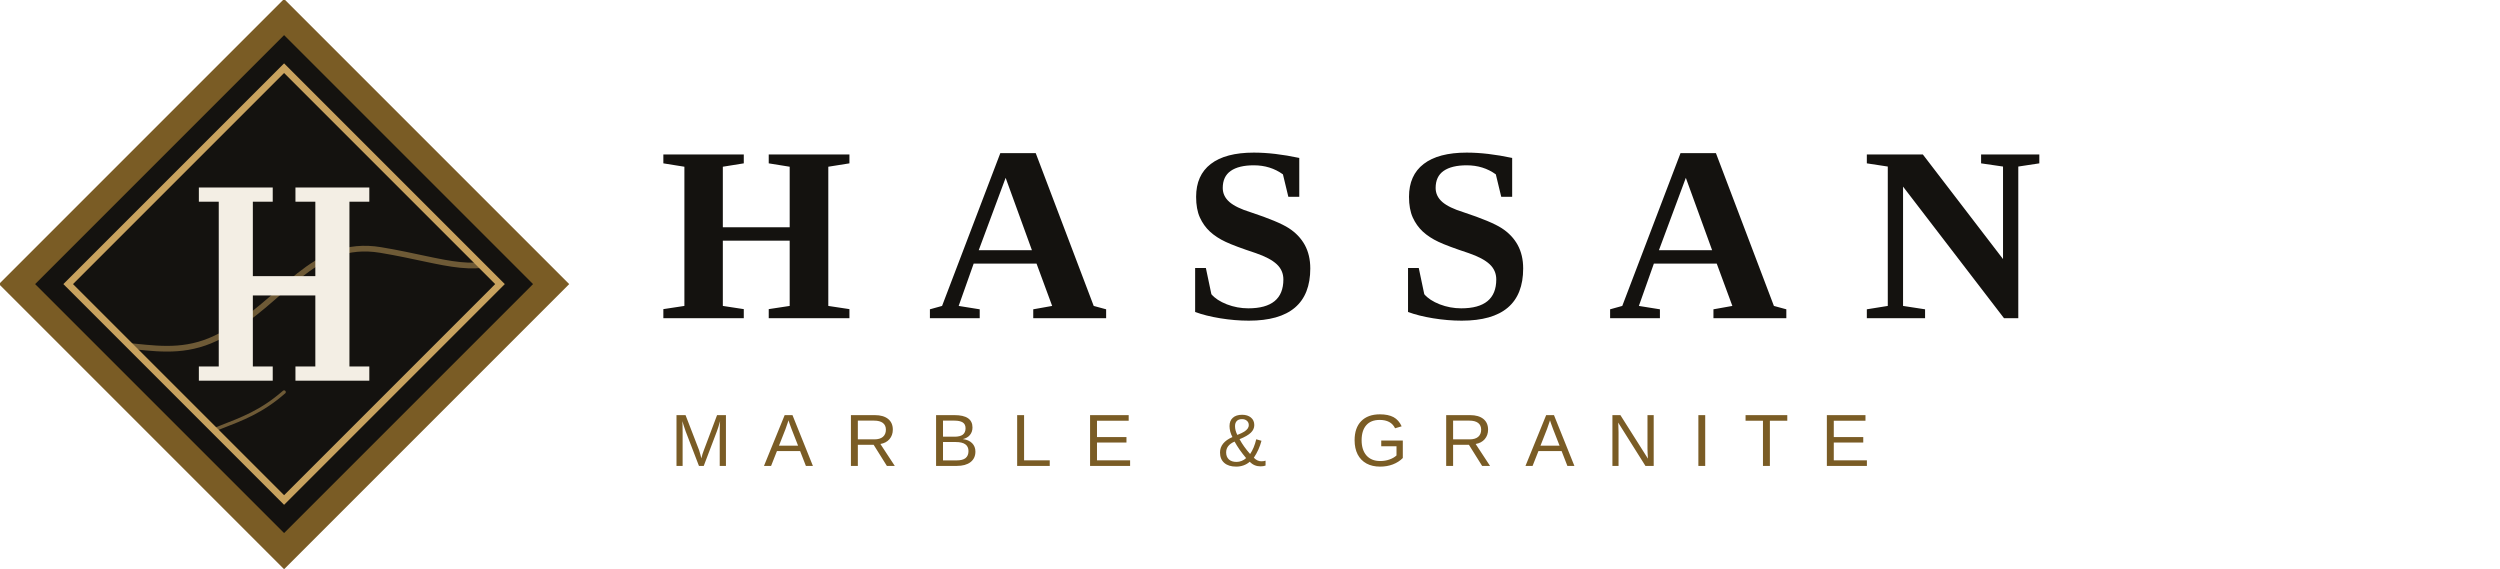
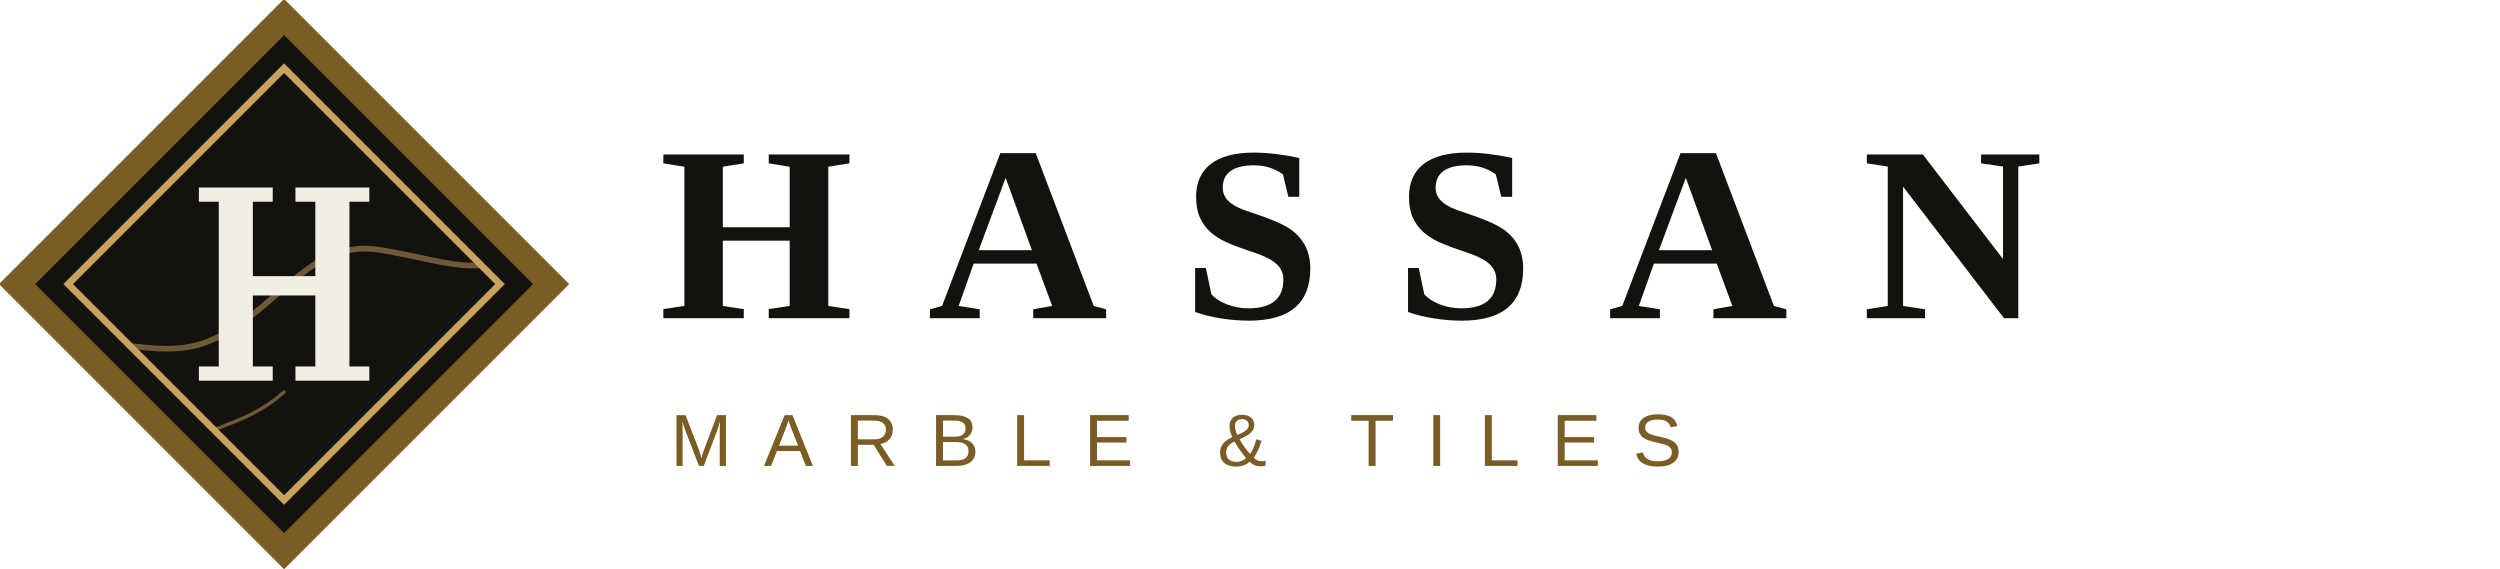
- <svg xmlns="http://www.w3.org/2000/svg" viewBox="0 0 440 100" role="img" aria-label="Hassan Marble and Granite">
+ <svg xmlns="http://www.w3.org/2000/svg" viewBox="0 0 440 100" role="img" aria-label="Hassan Marble and Tiles">
  <defs>
    <clipPath id="c">
      <path d="M50 12 88 50 50 88 12 50z" />
    </clipPath>
  </defs>
  <path d="M50 3 97 50 50 97 3 50z" fill="#14120F" stroke="#7A5C25" stroke-width="4.5" />
  <path d="M50 12 88 50 50 88 12 50z" fill="none" stroke="#C8A25E" stroke-width="1.2" />
  <g clip-path="url(#c)" fill="none" stroke="#C8A25E" stroke-linecap="round" opacity=".5">
    <path d="M8 63c12-6 20 2 31-4s16-17 28-15 17 5 25 0" stroke-width="1" />
    <path d="M28 82c8-8 14-6 22-13" stroke-width=".6" />
  </g>
  <path fill="#F3EEE4" d="M35 33h13v2.5h-3.5v13.1h11V35.5H52V33h13v2.5h-3.5v29H65V67H52v-2.5h3.5V52h-11v12.5H48V67H35v-2.5h3.5v-29H35z" />
  <text x="116" y="56" font-family="'Cormorant Garamond', Georgia, 'Times New Roman', serif" font-weight="700" font-size="44" letter-spacing="13" fill="#14120F">HASSAN</text>
-   <text x="118" y="82" font-family="Montserrat, Arial, sans-serif" font-weight="500" font-size="13" letter-spacing="5.6" fill="#7A5C25">MARBLE &amp; GRANITE</text>
+   <text x="118" y="82" font-family="Montserrat, Arial, sans-serif" font-weight="500" font-size="13" letter-spacing="5.6" fill="#7A5C25">MARBLE &amp; TILES</text>
</svg>
